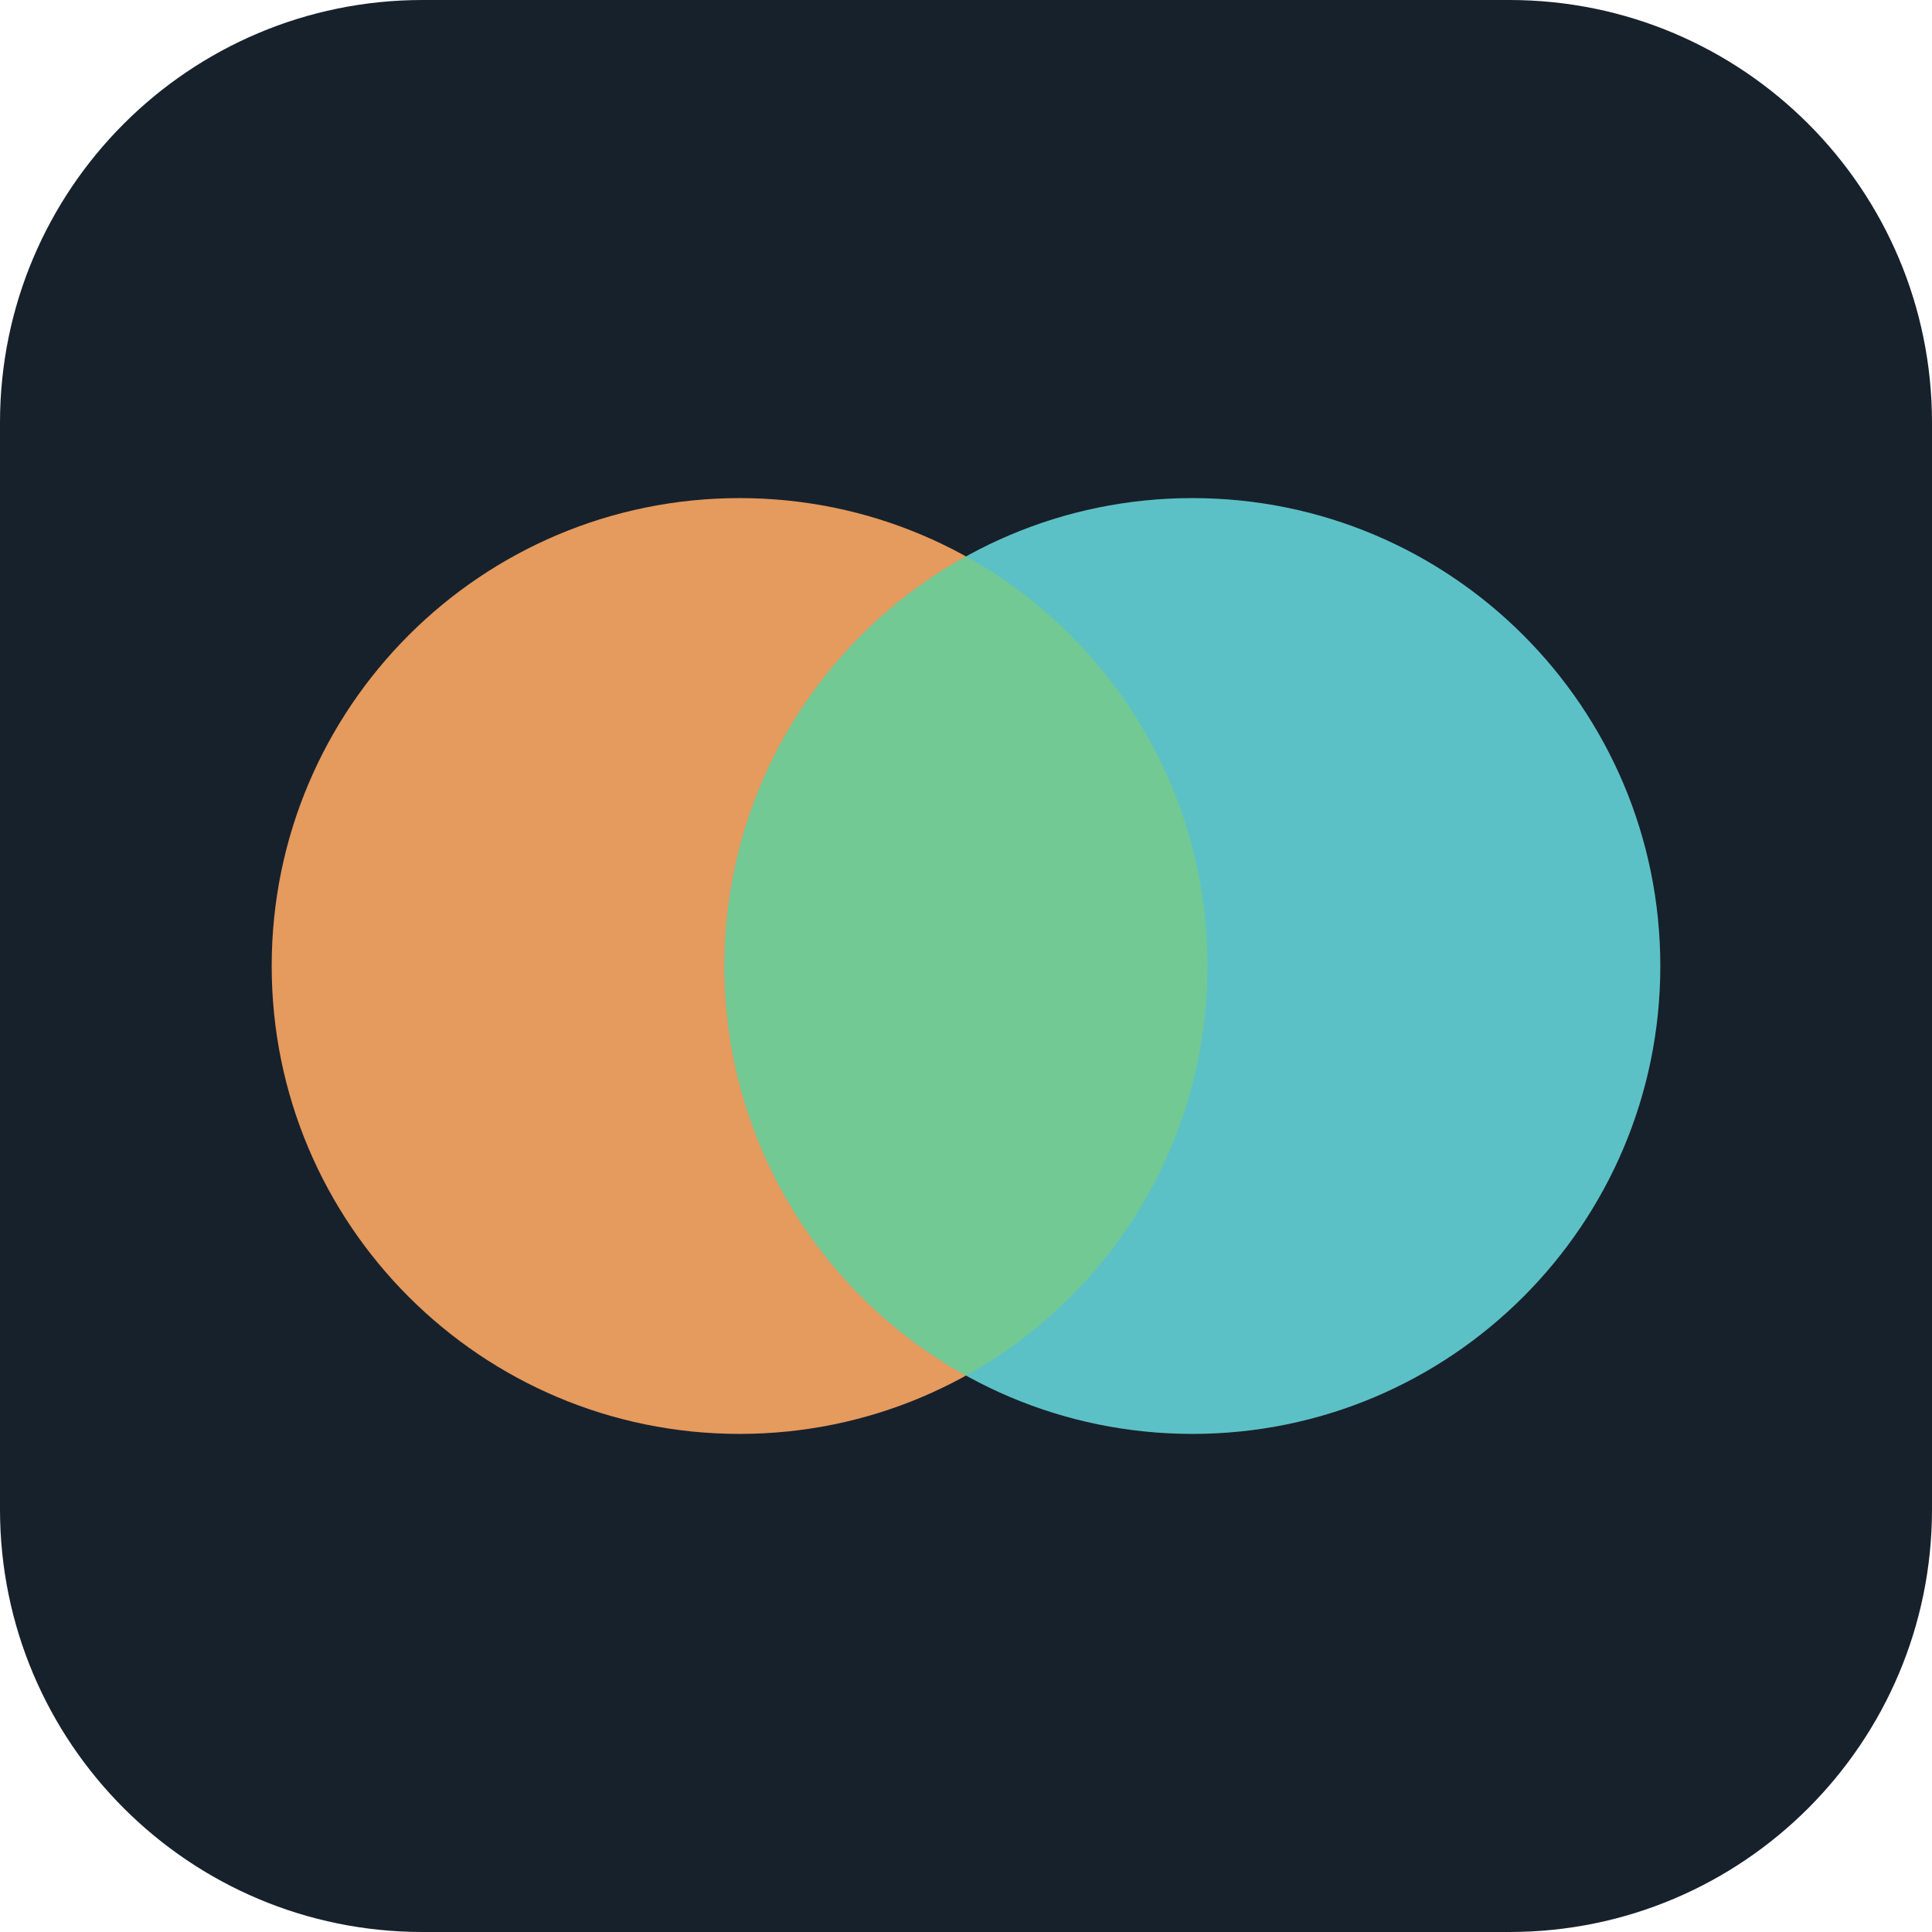
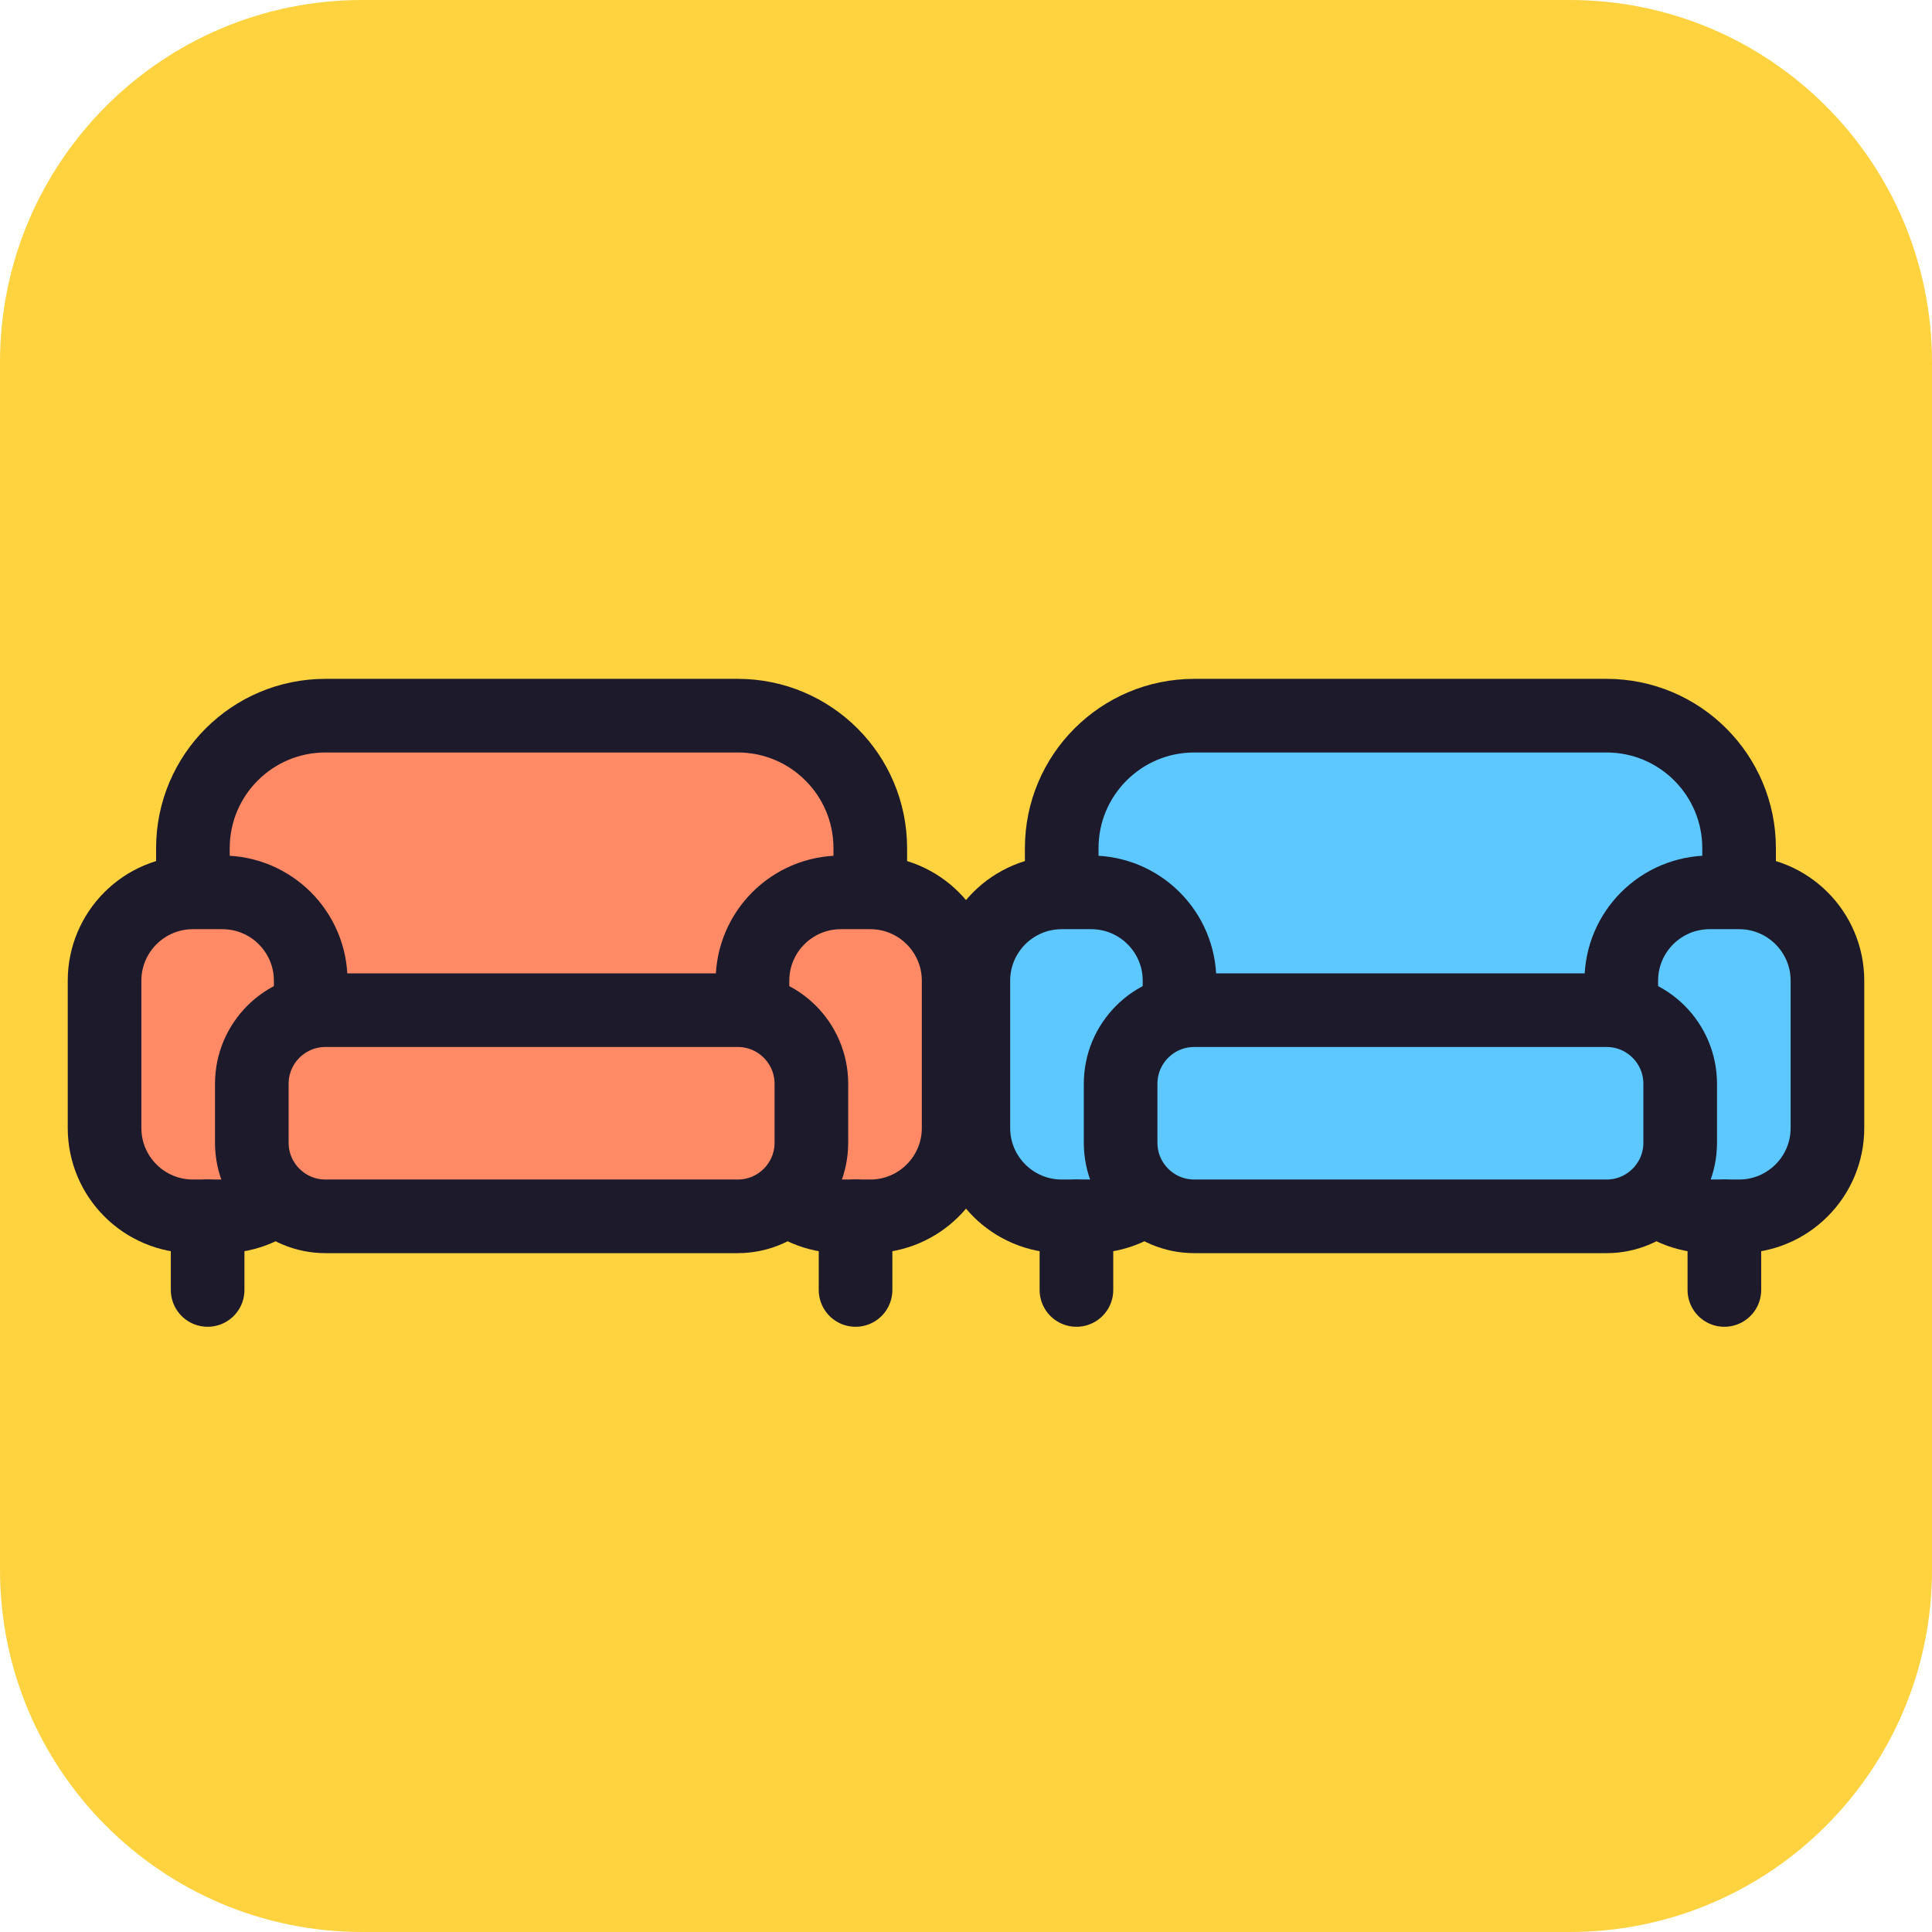
<svg xmlns="http://www.w3.org/2000/svg" viewBox="0 0 512 512">
  <defs>
-     <clipPath id="me">
-       <circle cx="196" cy="256" r="124" />
+     <clipPath id="r">
+       <rect width="512" height="512" rx="96" />
    </clipPath>
  </defs>
-   <rect width="512" height="512" rx="112" fill="#17212b" />
-   <circle cx="196" cy="256" r="124" fill="#e59a5e" />
-   <circle cx="316" cy="256" r="124" fill="#5cc1c6" />
-   <circle cx="316" cy="256" r="124" fill="#72c994" clip-path="url(#me)" />
+   <g clip-path="url(#r)">
+     <rect width="512" height="512" fill="#ffd23f" />
+     <g transform="translate(16 158.439) scale(3.902439)">
+       <g transform="translate(59 0)">
+         <g stroke="#1d1a2b" stroke-width="5" stroke-linejoin="round">
+           <rect x="9" y="8" width="46" height="24" rx="9" fill="#5cc8ff" />
+           <rect x="3" y="20" width="14" height="22" rx="6" fill="#5cc8ff" />
+           <rect x="47" y="20" width="14" height="22" rx="6" fill="#5cc8ff" />
+           <rect x="13" y="28" width="38" height="14" rx="5" fill="#5cc8ff" />
+           <path d="M10 42v5M54 42v5" stroke-linecap="round" />
+         </g>
+       </g>
+       <g stroke="#1d1a2b" stroke-width="5" stroke-linejoin="round">
+         <rect x="9" y="8" width="46" height="24" rx="9" fill="#ff8a65" />
+         <rect x="3" y="20" width="14" height="22" rx="6" fill="#ff8a65" />
+         <rect x="47" y="20" width="14" height="22" rx="6" fill="#ff8a65" />
+         <rect x="13" y="28" width="38" height="14" rx="5" fill="#ff8a65" />
+         <path d="M10 42v5M54 42v5" stroke-linecap="round" />
+       </g>
+     </g>
+   </g>
</svg>
